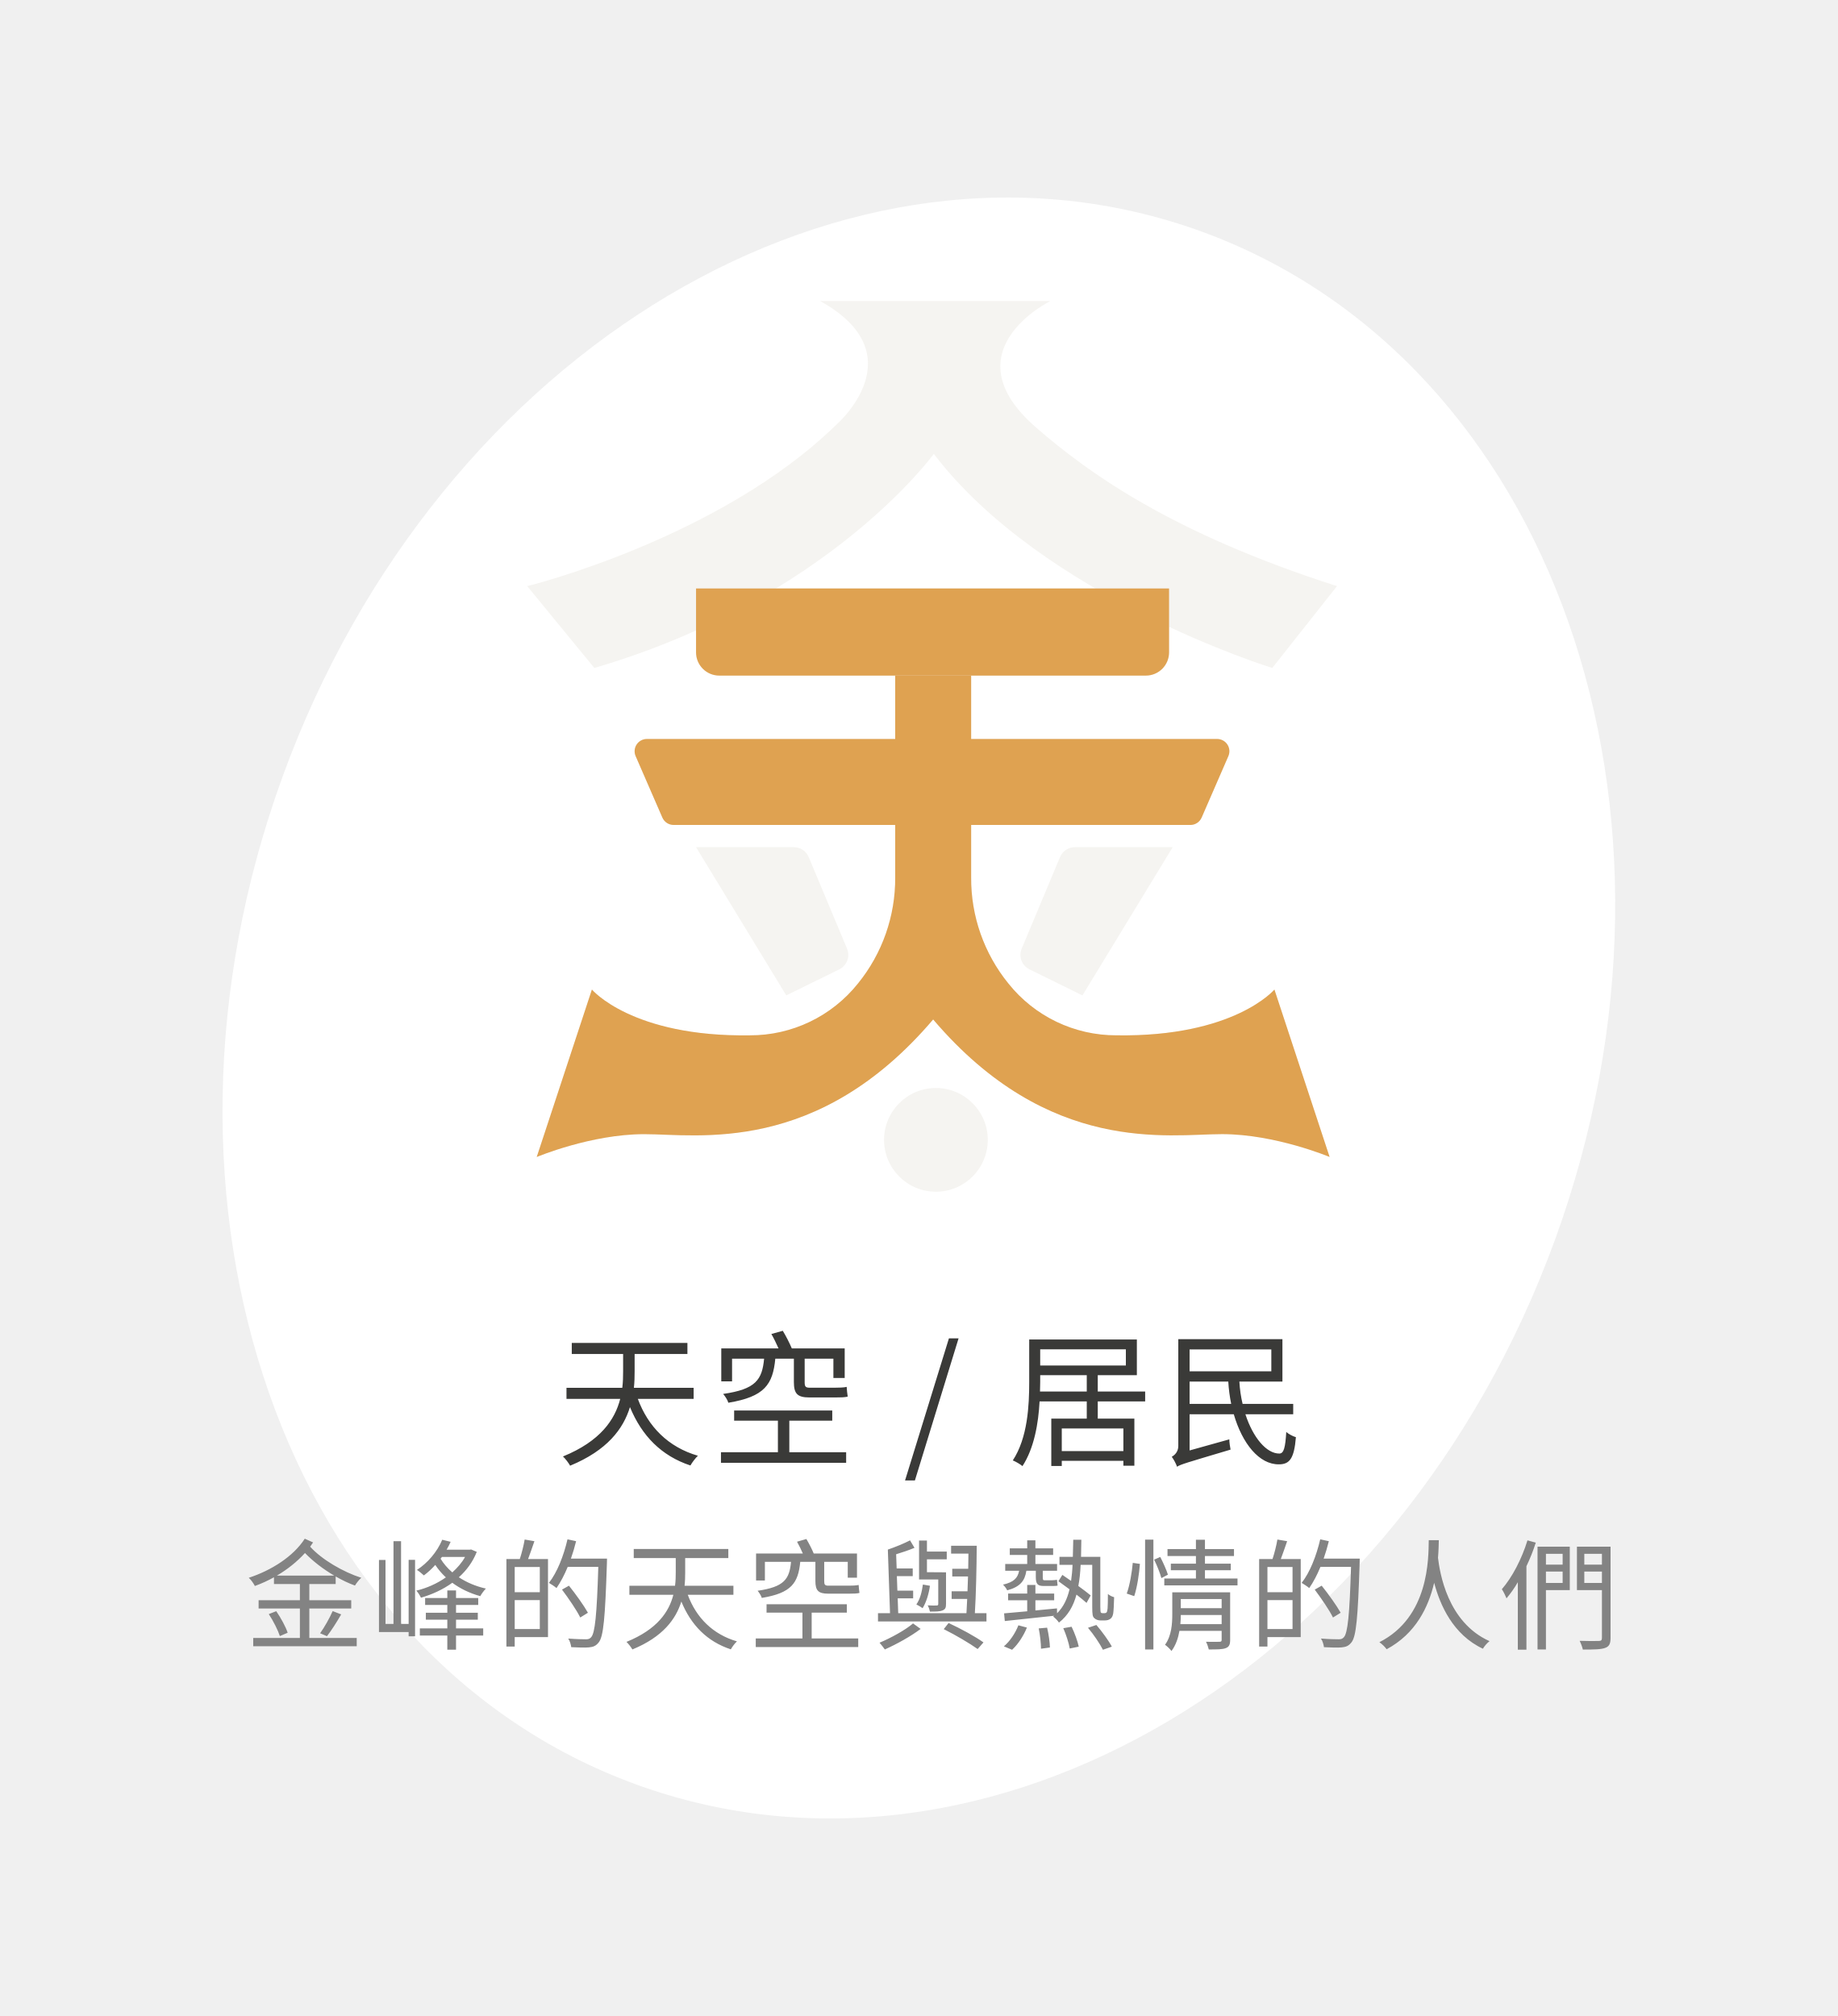
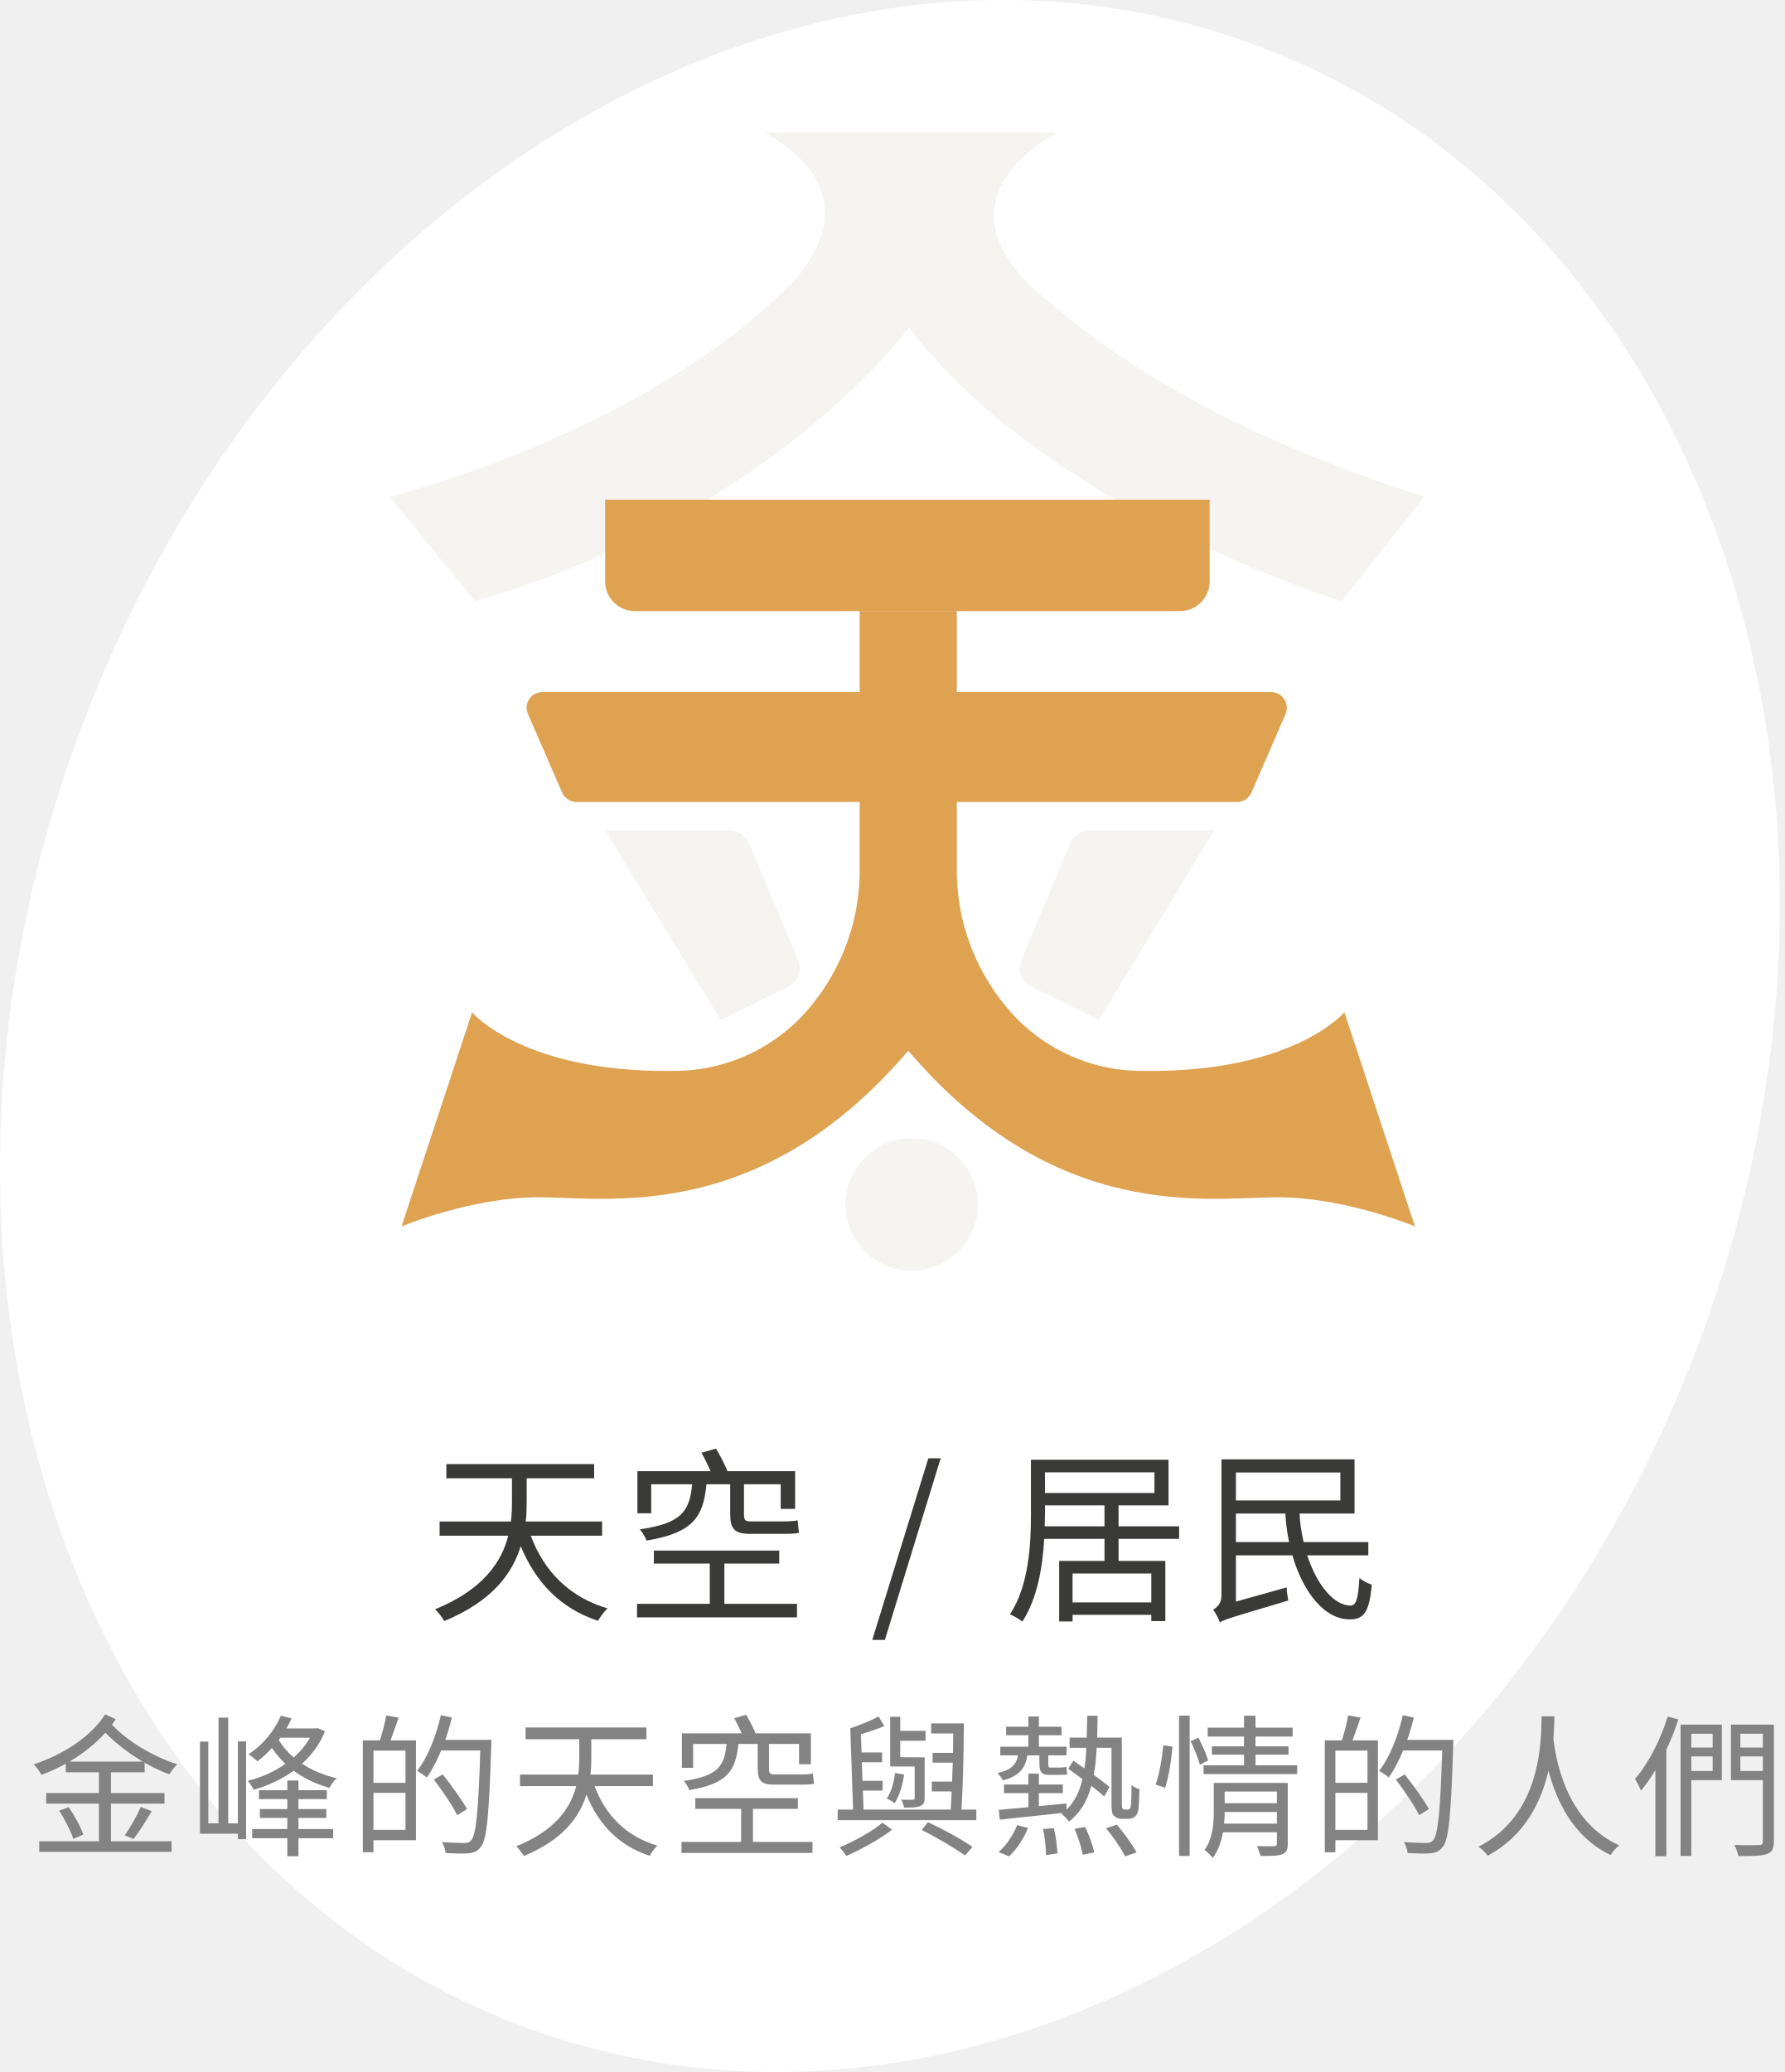
- <svg xmlns="http://www.w3.org/2000/svg" width="276.86" height="303.756" viewBox="0 0 276.86 303.756">
+ <svg xmlns="http://www.w3.org/2000/svg" id="a" data-name="圖層 1" width="210.41" height="244.23" viewBox="0 0 210.41 244.23">
  <defs>
-     <clipPath id="clip-path">
-       <rect id="Rectangle_54" data-name="Rectangle 54" width="121.992" height="134.195" fill="#d9d4c7" />
+     <clipPath id="e">
+       <rect x="45.91" y="15.6" width="121.99" height="134.2" fill="none" />
    </clipPath>
-     <clipPath id="clip-path-2">
-       <rect id="Rectangle_54-2" data-name="Rectangle 54" width="121.992" height="134.195" fill="#dfa251" />
+     <clipPath id="p">
+       <rect x="45.91" y="15.6" width="121.99" height="134.2" fill="none" />
    </clipPath>
  </defs>
-   <g id="ci-badge-02" transform="translate(-743.446 -2784.029)">
-     <ellipse id="Ellipse_3" data-name="Ellipse 3" cx="102" cy="124.5" rx="102" ry="124.5" transform="translate(828.609 2784.029) rotate(20)" fill="#fff" />
-     <g id="Group_16" data-name="Group 16" transform="translate(822.876 2829.392)" opacity="0.26">
-       <g id="Group_14" data-name="Group 14" clip-path="url(#clip-path)">
-         <path id="Path_76" data-name="Path 76" d="M44.132,0H78.806s-15.4,7.544-2.15,19.05c7.658,6.652,20.25,15.874,45.337,23.9L112.244,55.28S77.779,44.672,61.252,23.026c0,0-15.876,21.933-51.141,32.254L0,42.952s28.914-7.1,46.545-24.3c0,0,12.228-10.537-2.413-18.655" fill="#d9d4c7" />
-         <path id="Path_77" data-name="Path 77" d="M131,120.8H66.733a3.5,3.5,0,0,1-3.495-3.495v-9.632H134.5v9.632A3.494,3.494,0,0,1,131,120.8" transform="translate(-37.805 -64.37)" fill="#d9d4c7" />
-         <path id="Path_78" data-name="Path 78" d="M123.944,177.007H46.089A1.848,1.848,0,0,1,44.4,175.9l-4.028-9.262a1.847,1.847,0,0,1,1.694-2.584h85.91a1.847,1.847,0,0,1,1.694,2.584l-4.028,9.262a1.847,1.847,0,0,1-1.694,1.11" transform="translate(-24.04 -98.073)" fill="#d9d4c7" />
-         <path id="Path_79" data-name="Path 79" d="M114.7,187.615s-6.021,7.168-23.8,6.9A20.746,20.746,0,0,1,74.616,186.7a25.082,25.082,0,0,1-5.606-15.981V140.313H57.568v30.408A25.084,25.084,0,0,1,51.962,186.7a20.748,20.748,0,0,1-16.287,7.816c-17.776.265-23.8-6.9-23.8-6.9l-8.314,25.23s8.171-3.441,16.2-3.441,26.06,3.236,43.525-17.283C80.754,212.64,98.8,209.4,106.814,209.4s16.2,3.441,16.2,3.441Z" transform="translate(-2.131 -83.882)" fill="#d9d4c7" />
-         <path id="Path_80" data-name="Path 80" d="M194.093,226.927l13.595-22.334h-14.73a2.428,2.428,0,0,0-2.24,1.49l-5.777,13.8A2.428,2.428,0,0,0,186.108,223Z" transform="translate(-110.448 -122.31)" fill="#d9d4c7" />
-         <path id="Path_81" data-name="Path 81" d="M76.833,226.927,63.238,204.593H77.969a2.427,2.427,0,0,1,2.239,1.49l5.777,13.8A2.428,2.428,0,0,1,84.817,223Z" transform="translate(-37.805 -122.31)" fill="#d9d4c7" />
-         <path id="Path_82" data-name="Path 82" d="M149.288,302.631a7.813,7.813,0,1,1-7.813-7.813,7.813,7.813,0,0,1,7.813,7.813" transform="translate(-79.906 -176.248)" fill="#d9d4c7" />
+   <g id="b" data-name="ci-badge-02">
+     <ellipse id="c" data-name="Ellipse 3" cx="104.91" cy="122.11" rx="124.5" ry="102" transform="translate(-45.72 178.93) rotate(-70)" fill="#fff" />
+     <g id="d" data-name="Group 16" opacity=".26">
+       <g clip-path="url(#e)">
+         <g id="f" data-name="Group 14">
+           <path id="g" data-name="Path 76" d="M90.04,15.6h34.67s-15.4,7.54-2.15,19.05c7.66,6.65,20.25,15.87,45.34,23.9l-9.75,12.33s-34.47-10.61-50.99-32.25c0,0-15.88,21.93-51.14,32.25l-10.11-12.33s28.91-7.1,46.54-24.3c0,0,12.23-10.54-2.41-18.66" fill="#d9d4c7" />
+           <path id="h" data-name="Path 77" d="M139.1,72.03h-64.27c-1.93,0-3.49-1.57-3.49-3.5v-9.63h71.26v9.63c0,1.93-1.56,3.49-3.49,3.5,0,0,0,0,0,0" fill="#d9d4c7" />
+           <path id="i" data-name="Path 78" d="M145.81,94.53h-77.85c-.73,0-1.4-.44-1.69-1.11l-4.03-9.26c-.41-.94.02-2.02.96-2.43.23-.1.48-.15.74-.15h85.91c1.02,0,1.85.83,1.85,1.85,0,.25-.05.5-.15.74l-4.03,9.26c-.29.67-.96,1.11-1.69,1.11" fill="#d9d4c7" />
+           <path id="j" data-name="Path 79" d="M158.48,119.33s-6.02,7.17-23.8,6.9c-6.34.02-12.33-2.86-16.28-7.82-3.66-4.52-5.65-10.17-5.61-15.98v-30.41h-11.44v30.41c.04,5.82-1.94,11.46-5.61,15.98-3.95,4.96-9.95,7.83-16.29,7.82-17.78.26-23.8-6.9-23.8-6.9l-8.31,25.23s8.17-3.44,16.2-3.44,26.06,3.24,43.53-17.28c17.47,20.52,35.51,17.28,43.53,17.28s16.2,3.44,16.2,3.44l-8.31-25.23Z" fill="#d9d4c7" />
+           <path id="k" data-name="Path 80" d="M129.55,120.22l13.6-22.33h-14.73c-.98,0-1.86.59-2.24,1.49l-5.78,13.8c-.5,1.18.02,2.55,1.17,3.12l7.99,3.93Z" fill="#d9d4c7" />
+           <path id="l" data-name="Path 81" d="M84.94,120.22l-13.6-22.33h14.73c.98,0,1.86.59,2.24,1.49l5.78,13.8c.5,1.18-.02,2.55-1.17,3.12l-7.98,3.93Z" fill="#d9d4c7" />
+           <path id="m" data-name="Path 82" d="M115.29,141.98c0,4.32-3.5,7.81-7.81,7.81s-7.81-3.5-7.81-7.81c0-4.32,3.5-7.81,7.81-7.81h0c4.32,0,7.81,3.5,7.81,7.81" fill="#d9d4c7" />
+         </g>
      </g>
    </g>
-     <text id="天空_居民" data-name="天空 / 居民" transform="translate(883.876 3003.15)" fill="#3a3a38" font-size="22" font-family="NotoSansCJKtc-Medium, Noto Sans CJK TC" font-weight="500" letter-spacing="0.05em">
-       <tspan x="-56.54" y="0">天空 / 居民</tspan>
-     </text>
-     <text id="金峰的天空與熱情的人們" transform="translate(883.876 3031.15)" fill="#838383" font-size="18" font-family="NotoSansCJKtc-Regular, Noto Sans CJK TC" letter-spacing="0.05em">
-       <tspan x="-103.5" y="0">金峰的天空與熱情的人們</tspan>
-     </text>
-     <g id="Group_14-2" data-name="Group 14" transform="translate(822.876 2829.392)" clip-path="url(#clip-path-2)">
-       <path id="Path_77-2" data-name="Path 77" d="M131,120.8H66.733a3.5,3.5,0,0,1-3.495-3.495v-9.632H134.5v9.632A3.494,3.494,0,0,1,131,120.8" transform="translate(-37.805 -64.37)" fill="#dfa251" />
-       <path id="Path_78-2" data-name="Path 78" d="M123.944,177.007H46.089A1.848,1.848,0,0,1,44.4,175.9l-4.028-9.262a1.847,1.847,0,0,1,1.694-2.584h85.91a1.847,1.847,0,0,1,1.694,2.584l-4.028,9.262a1.847,1.847,0,0,1-1.694,1.11" transform="translate(-24.04 -98.073)" fill="#dfa251" />
-       <path id="Path_79-2" data-name="Path 79" d="M114.7,187.615s-6.021,7.168-23.8,6.9A20.746,20.746,0,0,1,74.616,186.7a25.082,25.082,0,0,1-5.606-15.981V140.313H57.568v30.408A25.084,25.084,0,0,1,51.962,186.7a20.748,20.748,0,0,1-16.287,7.816c-17.776.265-23.8-6.9-23.8-6.9l-8.314,25.23s8.171-3.441,16.2-3.441,26.06,3.236,43.525-17.283C80.754,212.64,98.8,209.4,106.814,209.4s16.2,3.441,16.2,3.441Z" transform="translate(-2.131 -83.882)" fill="#dfa251" />
+     <g id="n" data-name="天空 居民" isolation="isolate">
+       <text transform="translate(50.37 189.36)" fill="#3a3a38" font-family="NotoSansCJKtc-Medium-B5pc-H, 'Noto Sans CJK TC'" font-size="22" font-weight="500" isolation="isolate" letter-spacing=".05em">
+         <tspan x="0" y="0">天空 / 居民</tspan>
+       </text>
+     </g>
+     <g id="o" data-name="金峰的天空與熱情的人們" isolation="isolate">
+       <text transform="translate(3.41 217.36)" fill="#838383" font-family="NotoSansCJKtc-Regular-B5pc-H, 'Noto Sans CJK TC'" font-size="18" isolation="isolate" letter-spacing=".05em">
+         <tspan x="0" y="0">金峰的天空與熱情的人們</tspan>
+       </text>
+     </g>
+     <g clip-path="url(#p)">
+       <g id="q" data-name="Group 14-2">
+         <path id="r" data-name="Path 77-2" d="M139.1,72.03h-64.27c-1.93,0-3.49-1.57-3.49-3.5v-9.63h71.26v9.63c0,1.93-1.56,3.49-3.49,3.5,0,0,0,0,0,0" fill="#dfa251" />
+         <path id="s" data-name="Path 78-2" d="M145.81,94.53h-77.85c-.73,0-1.4-.44-1.69-1.11l-4.03-9.26c-.41-.94.02-2.02.96-2.43.23-.1.48-.15.74-.15h85.91c1.02,0,1.85.83,1.85,1.85,0,.25-.05.5-.15.74l-4.03,9.26c-.29.67-.96,1.11-1.69,1.11" fill="#dfa251" />
+         <path id="t" data-name="Path 79-2" d="M158.48,119.33s-6.02,7.17-23.8,6.9c-6.34.02-12.33-2.86-16.28-7.82-3.66-4.52-5.65-10.17-5.61-15.98v-30.41h-11.44v30.41c.04,5.82-1.94,11.46-5.61,15.98-3.95,4.96-9.95,7.83-16.29,7.82-17.78.26-23.8-6.9-23.8-6.9l-8.31,25.23s8.17-3.44,16.2-3.44,26.06,3.24,43.53-17.28c17.47,20.52,35.51,17.28,43.53,17.28s16.2,3.44,16.2,3.44l-8.31-25.23Z" fill="#dfa251" />
+       </g>
    </g>
  </g>
</svg>
